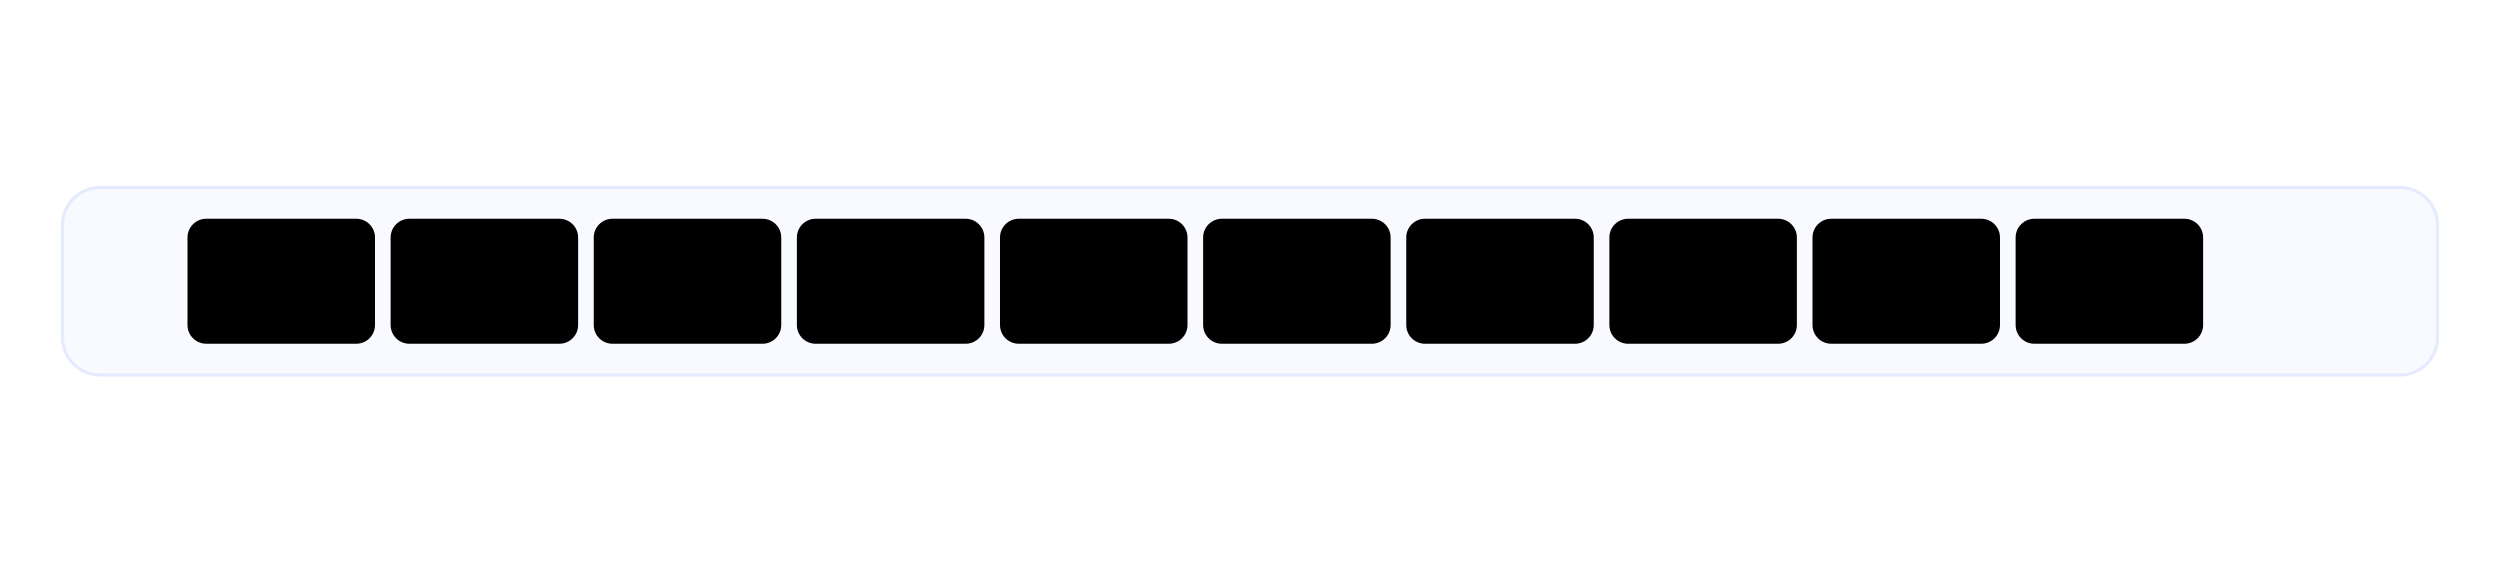
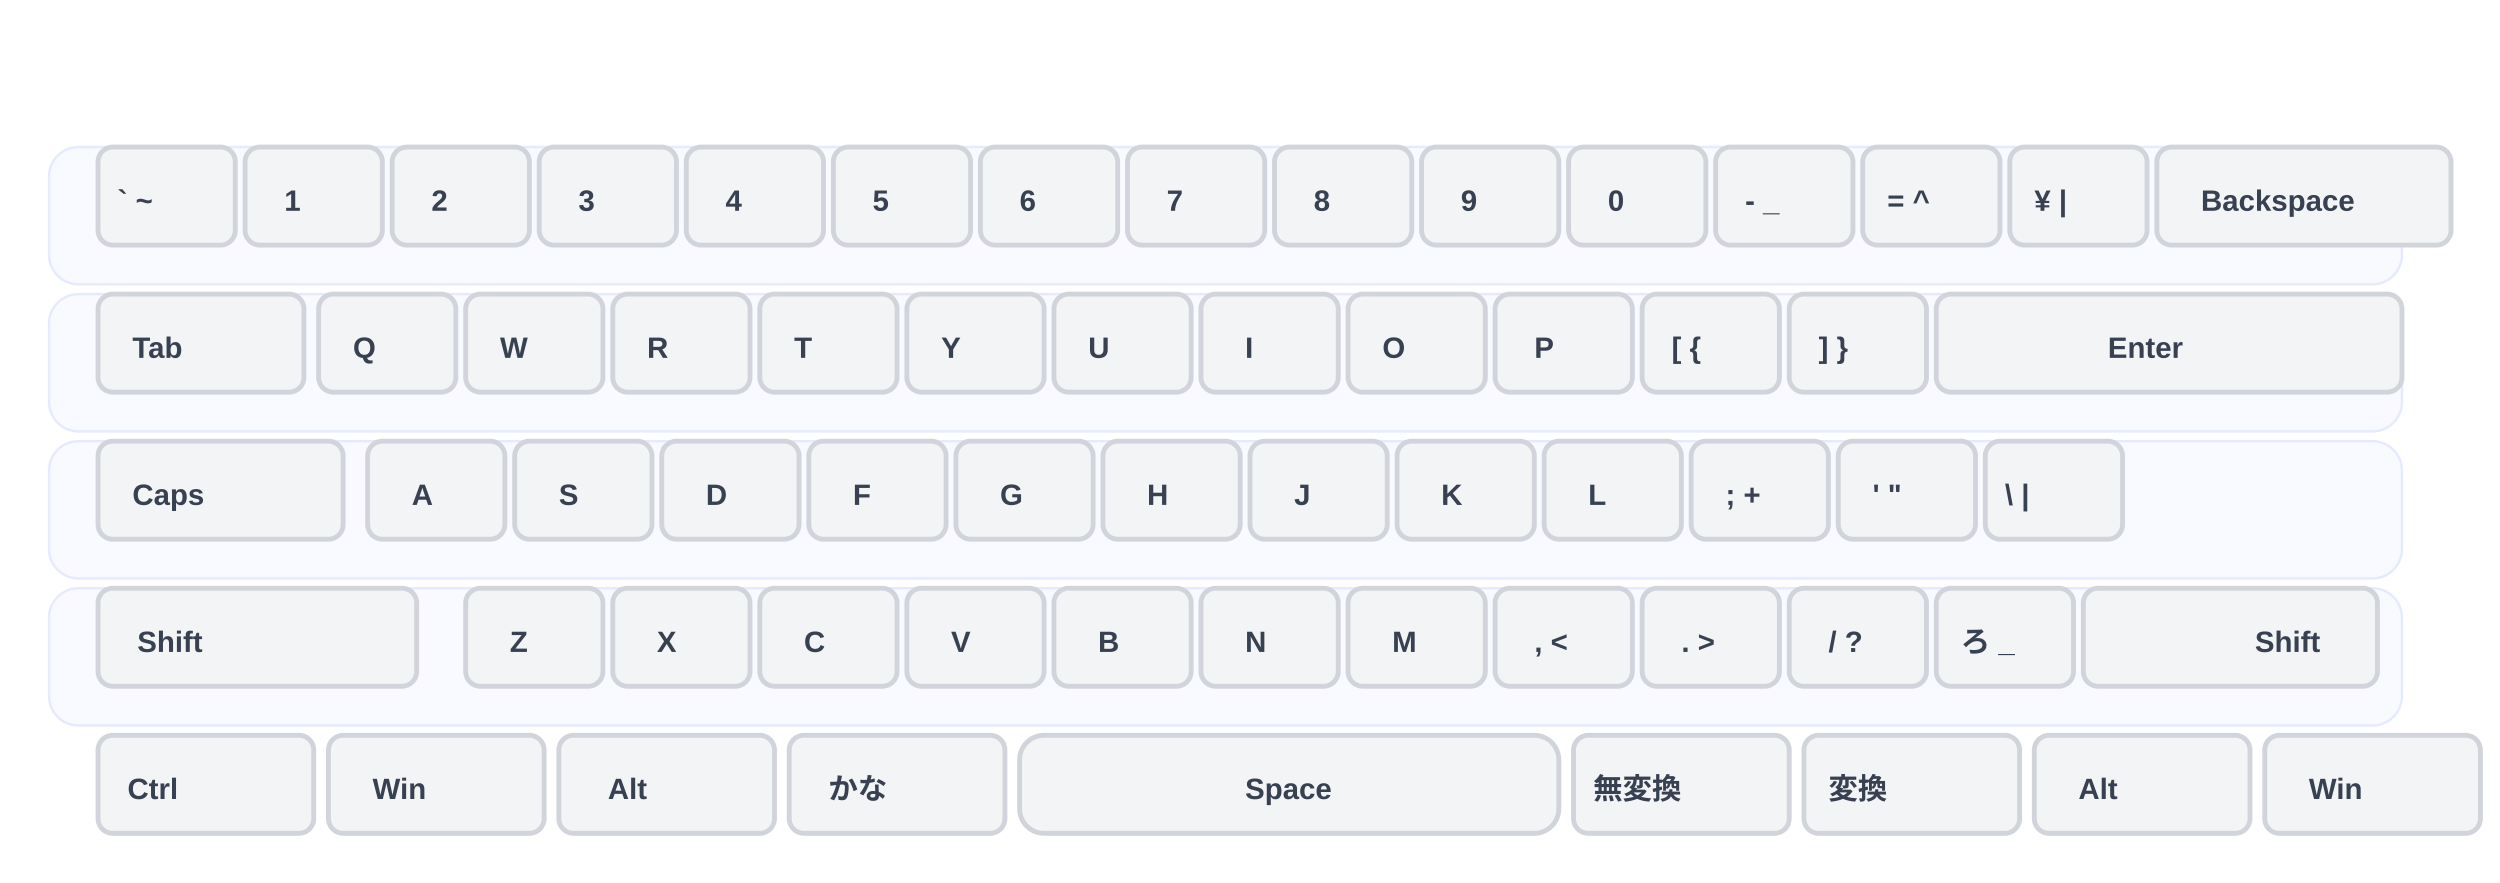
- <svg xmlns="http://www.w3.org/2000/svg" viewBox="0 0 800 180" aria-label="学習用JISキーボード（ホーム行抜粋）">
-   <rect x="20" y="60" width="760" height="60" rx="12" fill="#f8faff" stroke="#e5eafe" />
-   <g id="key-KeyA" class="key finger-L4" transform="translate(60,70)">
-     <rect width="60" height="40" rx="6" />
-     <text class="label" x="12" y="26">A</text>
-   </g>
-   <g id="key-KeyS" class="key finger-L3" transform="translate(125,70)">
-     <rect width="60" height="40" rx="6" />
-     <text class="label" x="12" y="26">S</text>
-   </g>
-   <g id="key-KeyD" class="key finger-L2" transform="translate(190,70)">
-     <rect width="60" height="40" rx="6" />
-     <text class="label" x="12" y="26">D</text>
-   </g>
-   <g id="key-KeyF" class="key finger-L1" transform="translate(255,70)">
-     <rect width="60" height="40" rx="6" />
-     <text class="label" x="12" y="26">F</text>
-   </g>
-   <g id="key-KeyG" class="key finger-L1" transform="translate(320,70)">
-     <rect width="60" height="40" rx="6" />
-     <text class="label" x="12" y="26">G</text>
-   </g>
-   <g id="key-KeyH" class="key finger-R1" transform="translate(385,70)">
-     <rect width="60" height="40" rx="6" />
-     <text class="label" x="12" y="26">H</text>
-   </g>
-   <g id="key-KeyJ" class="key finger-R1" transform="translate(450,70)">
-     <rect width="60" height="40" rx="6" />
-     <text class="label" x="12" y="26">J</text>
-   </g>
-   <g id="key-KeyK" class="key finger-R2" transform="translate(515,70)">
-     <rect width="60" height="40" rx="6" />
-     <text class="label" x="12" y="26">K</text>
-   </g>
-   <g id="key-KeyL" class="key finger-R3" transform="translate(580,70)">
-     <rect width="60" height="40" rx="6" />
-     <text class="label" x="12" y="26">L</text>
-   </g>
-   <g id="key-Semicolon" class="key finger-R4" transform="translate(645,70)">
-     <rect width="60" height="40" rx="6" />
-     <text class="label" x="10" y="26">;</text>
+ <svg xmlns="http://www.w3.org/2000/svg" viewBox="0 0 1020 360" aria-label="JIS Keyboard Main Block">
+   <style>
+     .key rect{ fill:#f3f4f6; stroke:#d1d5db; stroke-width:2 }
+     .label{ fill:#374151; font:600 12px/1 system-ui,Arial; user-select:none }
+   </style>
+   <rect x="20" y="60" width="960" height="56" rx="12" fill="#f8faff" stroke="#e5eafe" />
+   <rect x="20" y="120" width="960" height="56" rx="12" fill="#f8faff" stroke="#e5eafe" />
+   <rect x="20" y="180" width="960" height="56" rx="12" fill="#f8faff" stroke="#e5eafe" />
+   <rect x="20" y="240" width="960" height="56" rx="12" fill="#f8faff" stroke="#e5eafe" />
+   <g transform="translate(40,60)">
+     <g id="key-Backquote" class="key" transform="translate(0,0)">
+       <rect width="56" height="40" rx="6" />
+       <text class="label" x="8" y="26">` ~</text>
+     </g>
+     <g id="key-Digit1" class="key" transform="translate(60,0)">
+       <rect width="56" height="40" rx="6" />
+       <text class="label" x="16" y="26">1</text>
+     </g>
+     <g id="key-Digit2" class="key" transform="translate(120,0)">
+       <rect width="56" height="40" rx="6" />
+       <text class="label" x="16" y="26">2</text>
+     </g>
+     <g id="key-Digit3" class="key" transform="translate(180,0)">
+       <rect width="56" height="40" rx="6" />
+       <text class="label" x="16" y="26">3</text>
+     </g>
+     <g id="key-Digit4" class="key" transform="translate(240,0)">
+       <rect width="56" height="40" rx="6" />
+       <text class="label" x="16" y="26">4</text>
+     </g>
+     <g id="key-Digit5" class="key" transform="translate(300,0)">
+       <rect width="56" height="40" rx="6" />
+       <text class="label" x="16" y="26">5</text>
+     </g>
+     <g id="key-Digit6" class="key" transform="translate(360,0)">
+       <rect width="56" height="40" rx="6" />
+       <text class="label" x="16" y="26">6</text>
+     </g>
+     <g id="key-Digit7" class="key" transform="translate(420,0)">
+       <rect width="56" height="40" rx="6" />
+       <text class="label" x="16" y="26">7</text>
+     </g>
+     <g id="key-Digit8" class="key" transform="translate(480,0)">
+       <rect width="56" height="40" rx="6" />
+       <text class="label" x="16" y="26">8</text>
+     </g>
+     <g id="key-Digit9" class="key" transform="translate(540,0)">
+       <rect width="56" height="40" rx="6" />
+       <text class="label" x="16" y="26">9</text>
+     </g>
+     <g id="key-Digit0" class="key" transform="translate(600,0)">
+       <rect width="56" height="40" rx="6" />
+       <text class="label" x="16" y="26">0</text>
+     </g>
+     <g id="key-Minus" class="key" transform="translate(660,0)">
+       <rect width="56" height="40" rx="6" />
+       <text class="label" x="12" y="26">- _</text>
+     </g>
+     <g id="key-Equal" class="key" transform="translate(720,0)">
+       <rect width="56" height="40" rx="6" />
+       <text class="label" x="10" y="26">= ^</text>
+     </g>
+     <g id="key-IntlYen" class="key" transform="translate(780,0)">
+       <rect width="56" height="40" rx="6" />
+       <text class="label" x="10" y="26">¥ |</text>
+     </g>
+     <g id="key-Backspace" class="key" transform="translate(840,0)">
+       <rect width="120" height="40" rx="6" />
+       <text class="label" x="18" y="26">Backspace</text>
+     </g>
+   </g>
+   <g transform="translate(40,120)">
+     <g id="key-Tab" class="key" transform="translate(0,0)">
+       <rect width="84" height="40" rx="6" />
+       <text class="label" x="14" y="26">Tab</text>
+     </g>
+     <g id="key-KeyQ" class="key" transform="translate(90,0)">
+       <rect width="56" height="40" rx="6" />
+       <text class="label" x="14" y="26">Q</text>
+     </g>
+     <g id="key-KeyW" class="key" transform="translate(150,0)">
+       <rect width="56" height="40" rx="6" />
+       <text class="label" x="14" y="26">W</text>
+     </g>
+     <g id="key-KeyR" class="key" transform="translate(210,0)">
+       <rect width="56" height="40" rx="6" />
+       <text class="label" x="14" y="26">R</text>
+     </g>
+     <g id="key-KeyT" class="key" transform="translate(270,0)">
+       <rect width="56" height="40" rx="6" />
+       <text class="label" x="14" y="26">T</text>
+     </g>
+     <g id="key-KeyY" class="key" transform="translate(330,0)">
+       <rect width="56" height="40" rx="6" />
+       <text class="label" x="14" y="26">Y</text>
+     </g>
+     <g id="key-KeyU" class="key" transform="translate(390,0)">
+       <rect width="56" height="40" rx="6" />
+       <text class="label" x="14" y="26">U</text>
+     </g>
+     <g id="key-KeyI" class="key" transform="translate(450,0)">
+       <rect width="56" height="40" rx="6" />
+       <text class="label" x="18" y="26">I</text>
+     </g>
+     <g id="key-KeyO" class="key" transform="translate(510,0)">
+       <rect width="56" height="40" rx="6" />
+       <text class="label" x="14" y="26">O</text>
+     </g>
+     <g id="key-KeyP" class="key" transform="translate(570,0)">
+       <rect width="56" height="40" rx="6" />
+       <text class="label" x="16" y="26">P</text>
+     </g>
+     <g id="key-BracketLeft" class="key" transform="translate(630,0)">
+       <rect width="56" height="40" rx="6" />
+       <text class="label" x="12" y="26">[ {</text>
+     </g>
+     <g id="key-BracketRight" class="key" transform="translate(690,0)">
+       <rect width="56" height="40" rx="6" />
+       <text class="label" x="12" y="26">] }</text>
+     </g>
+     <g id="key-Enter" class="key" transform="translate(750,0)">
+       <rect width="190" height="40" rx="6" />
+       <text class="label" x="70" y="26">Enter</text>
+     </g>
+   </g>
+   <g transform="translate(40,180)">
+     <g id="key-CapsLock" class="key" transform="translate(0,0)">
+       <rect width="100" height="40" rx="6" />
+       <text class="label" x="14" y="26">Caps</text>
+     </g>
+     <g id="key-KeyA" class="key" transform="translate(110,0)">
+       <rect width="56" height="40" rx="6" />
+       <text class="label" x="18" y="26">A</text>
+     </g>
+     <g id="key-KeyS" class="key" transform="translate(170,0)">
+       <rect width="56" height="40" rx="6" />
+       <text class="label" x="18" y="26">S</text>
+     </g>
+     <g id="key-KeyD" class="key" transform="translate(230,0)">
+       <rect width="56" height="40" rx="6" />
+       <text class="label" x="18" y="26">D</text>
+     </g>
+     <g id="key-KeyF" class="key" transform="translate(290,0)">
+       <rect width="56" height="40" rx="6" />
+       <text class="label" x="18" y="26">F</text>
+     </g>
+     <g id="key-KeyG" class="key" transform="translate(350,0)">
+       <rect width="56" height="40" rx="6" />
+       <text class="label" x="18" y="26">G</text>
+     </g>
+     <g id="key-KeyH" class="key" transform="translate(410,0)">
+       <rect width="56" height="40" rx="6" />
+       <text class="label" x="18" y="26">H</text>
+     </g>
+     <g id="key-KeyJ" class="key" transform="translate(470,0)">
+       <rect width="56" height="40" rx="6" />
+       <text class="label" x="18" y="26">J</text>
+     </g>
+     <g id="key-KeyK" class="key" transform="translate(530,0)">
+       <rect width="56" height="40" rx="6" />
+       <text class="label" x="18" y="26">K</text>
+     </g>
+     <g id="key-KeyL" class="key" transform="translate(590,0)">
+       <rect width="56" height="40" rx="6" />
+       <text class="label" x="18" y="26">L</text>
+     </g>
+     <g id="key-Semicolon" class="key" transform="translate(650,0)">
+       <rect width="56" height="40" rx="6" />
+       <text class="label" x="14" y="26">; +</text>
+     </g>
+     <g id="key-Quote" class="key" transform="translate(710,0)">
+       <rect width="56" height="40" rx="6" />
+       <text class="label" x="14" y="26">' "</text>
+     </g>
+     <g id="key-Backslash" class="key" transform="translate(770,0)">
+       <rect width="56" height="40" rx="6" />
+       <text class="label" x="8" y="26">\ |</text>
+     </g>
+   </g>
+   <g transform="translate(40,240)">
+     <g id="key-ShiftLeft" class="key" transform="translate(0,0)">
+       <rect width="130" height="40" rx="6" />
+       <text class="label" x="16" y="26">Shift</text>
+     </g>
+     <g id="key-KeyZ" class="key" transform="translate(150,0)">
+       <rect width="56" height="40" rx="6" />
+       <text class="label" x="18" y="26">Z</text>
+     </g>
+     <g id="key-KeyX" class="key" transform="translate(210,0)">
+       <rect width="56" height="40" rx="6" />
+       <text class="label" x="18" y="26">X</text>
+     </g>
+     <g id="key-KeyC" class="key" transform="translate(270,0)">
+       <rect width="56" height="40" rx="6" />
+       <text class="label" x="18" y="26">C</text>
+     </g>
+     <g id="key-KeyV" class="key" transform="translate(330,0)">
+       <rect width="56" height="40" rx="6" />
+       <text class="label" x="18" y="26">V</text>
+     </g>
+     <g id="key-KeyB" class="key" transform="translate(390,0)">
+       <rect width="56" height="40" rx="6" />
+       <text class="label" x="18" y="26">B</text>
+     </g>
+     <g id="key-KeyN" class="key" transform="translate(450,0)">
+       <rect width="56" height="40" rx="6" />
+       <text class="label" x="18" y="26">N</text>
+     </g>
+     <g id="key-KeyM" class="key" transform="translate(510,0)">
+       <rect width="56" height="40" rx="6" />
+       <text class="label" x="18" y="26">M</text>
+     </g>
+     <g id="key-Comma" class="key" transform="translate(570,0)">
+       <rect width="56" height="40" rx="6" />
+       <text class="label" x="16" y="26">, &lt;</text>
+     </g>
+     <g id="key-Period" class="key" transform="translate(630,0)">
+       <rect width="56" height="40" rx="6" />
+       <text class="label" x="16" y="26">. &gt;</text>
+     </g>
+     <g id="key-Slash" class="key" transform="translate(690,0)">
+       <rect width="56" height="40" rx="6" />
+       <text class="label" x="16" y="26">/ ?</text>
+     </g>
+     <g id="key-IntlRo" class="key" transform="translate(750,0)">
+       <rect width="56" height="40" rx="6" />
+       <text class="label" x="10" y="26">ろ _</text>
+     </g>
+     <g id="key-ShiftRight" class="key" transform="translate(810,0)">
+       <rect width="120" height="40" rx="6" />
+       <text class="label" x="70" y="26">Shift</text>
+     </g>
+   </g>
+   <g transform="translate(40,300)">
+     <g id="key-ControlLeft" class="key" transform="translate(0,0)">
+       <rect width="88" height="40" rx="6" />
+       <text class="label" x="12" y="26">Ctrl</text>
+     </g>
+     <g id="key-MetaLeft" class="key" transform="translate(94,0)">
+       <rect width="88" height="40" rx="6" />
+       <text class="label" x="18" y="26">Win</text>
+     </g>
+     <g id="key-AltLeft" class="key" transform="translate(188,0)">
+       <rect width="88" height="40" rx="6" />
+       <text class="label" x="20" y="26">Alt</text>
+     </g>
+     <g id="key-KanaMode" class="key" transform="translate(282,0)">
+       <rect width="88" height="40" rx="6" />
+       <text class="label" x="16" y="26">かな</text>
+     </g>
+     <g id="key-Space" class="key" transform="translate(376,0)">
+       <rect width="220" height="40" rx="10" />
+       <text class="label" x="92" y="26">Space</text>
+     </g>
+     <g id="key-NonConvert" class="key" transform="translate(602,0)">
+       <rect width="88" height="40" rx="6" />
+       <text class="label" x="8" y="26">無変換</text>
+     </g>
+     <g id="key-Convert" class="key" transform="translate(696,0)">
+       <rect width="88" height="40" rx="6" />
+       <text class="label" x="10" y="26">変換</text>
+     </g>
+     <g id="key-AltRight" class="key" transform="translate(790,0)">
+       <rect width="88" height="40" rx="6" />
+       <text class="label" x="18" y="26">Alt</text>
+     </g>
+     <g id="key-MetaRight" class="key" transform="translate(884,0)">
+       <rect width="88" height="40" rx="6" />
+       <text class="label" x="18" y="26">Win</text>
+     </g>
+     <g id="key-ControlRight" class="key" transform="translate(978,0)">
+       <rect width="0" height="0" rx="0" />
+     </g>
  </g>
</svg>
